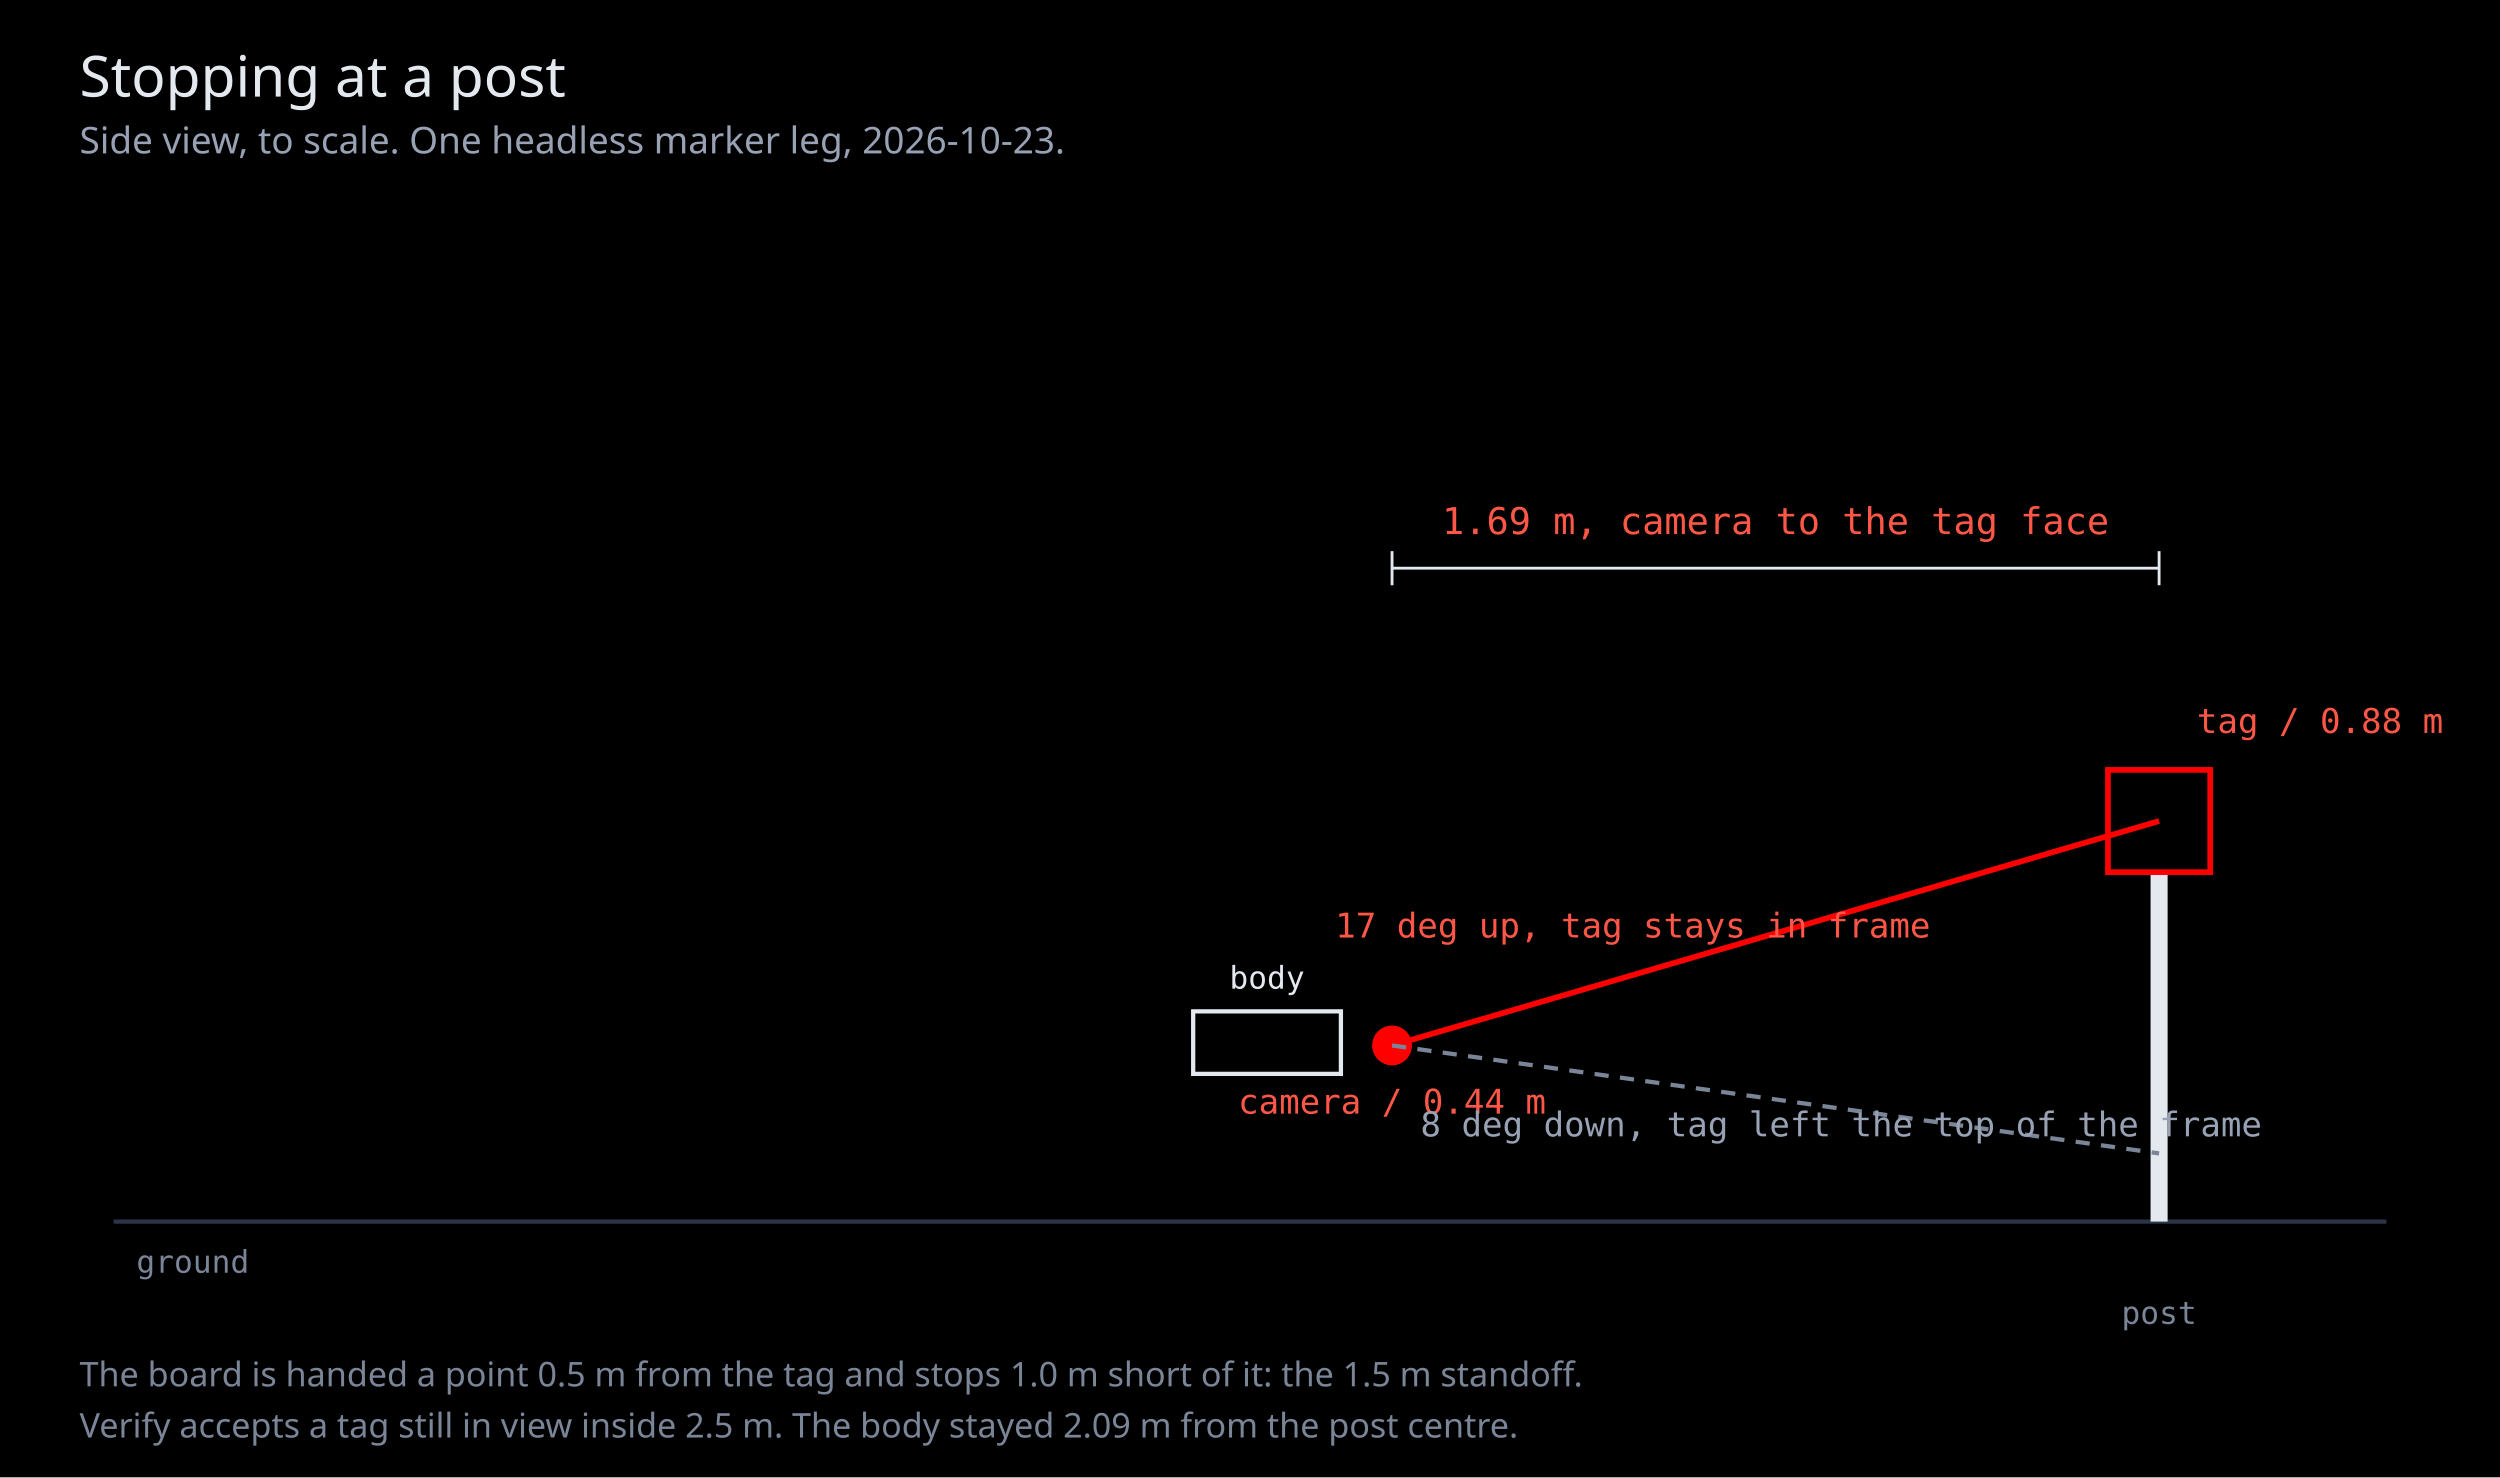
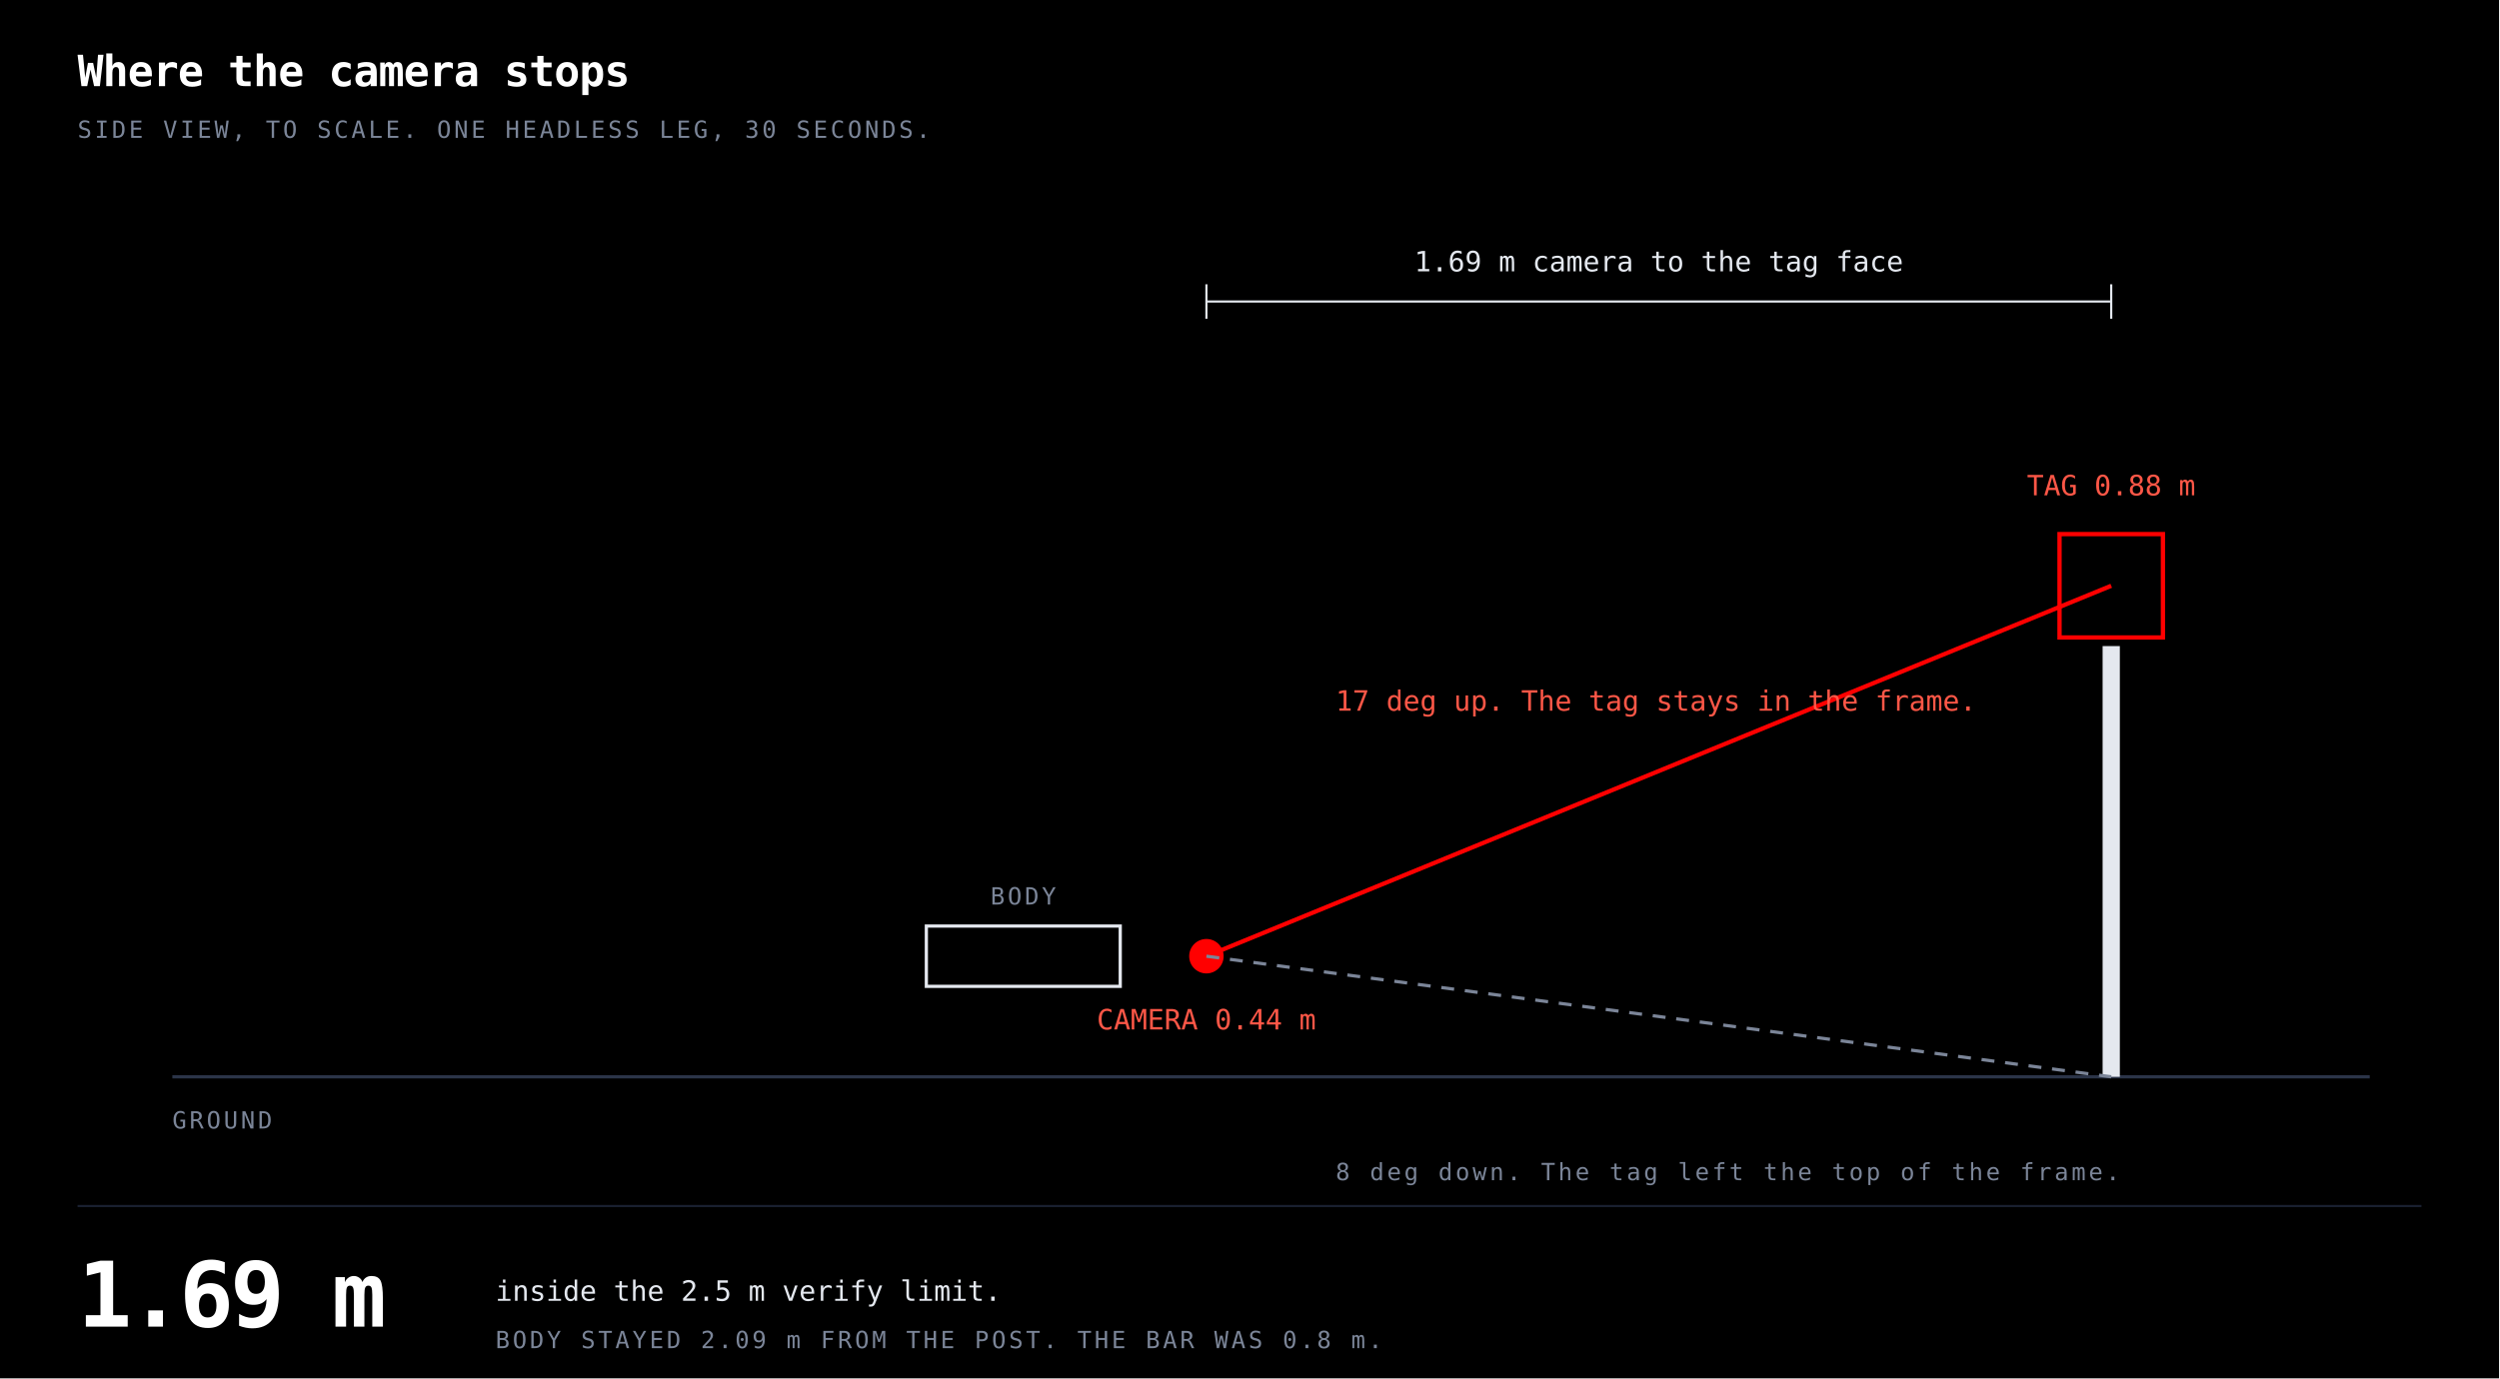
- <svg xmlns="http://www.w3.org/2000/svg" viewBox="0 0 880 520" role="img">
-   <rect width="880" height="520" fill="#000000" />
-   <text x="28" y="34" fill="#e4e8ef" font-family="ui-sans-serif, sans-serif" font-size="20">Stopping at a post</text>
-   <text x="28" y="54" fill="#98a2b4" font-family="ui-sans-serif, sans-serif" font-size="13">Side view, to scale. One headless marker leg, 2026-10-23.</text>
-   <line x1="40" y1="430" x2="840" y2="430" stroke="#2b3448" stroke-width="1.5" />
-   <text x="48" y="448" fill="#7b8598" font-family="ui-monospace, monospace" font-size="11">ground</text>
-   <line x1="760" y1="430" x2="760" y2="307" stroke="#e4e8ef" stroke-width="6" />
-   <rect x="742" y="271" width="36" height="36" fill="#000000" stroke="#ff0000" stroke-width="2" />
-   <text x="860" y="258" text-anchor="end" fill="#ff5747" font-family="ui-monospace, monospace" font-size="12">tag / 0.88 m</text>
-   <text x="760" y="466" text-anchor="middle" fill="#7b8598" font-family="ui-monospace, monospace" font-size="11">post</text>
-   <circle cx="490" cy="368" r="7" fill="#ff0000" />
-   <text x="490" y="392" text-anchor="middle" fill="#ff5747" font-family="ui-monospace, monospace" font-size="12">camera / 0.44 m</text>
-   <rect x="420" y="356" width="52" height="22" fill="none" stroke="#e4e8ef" stroke-width="1.5" />
-   <text x="446" y="348" text-anchor="middle" fill="#e4e8ef" font-family="ui-monospace, monospace" font-size="11">body</text>
-   <line x1="490" y1="368" x2="760" y2="289" stroke="#ff0000" stroke-width="2" />
-   <text x="470" y="330" fill="#ff5747" font-family="ui-monospace, monospace" font-size="12">17 deg up, tag stays in frame</text>
-   <line x1="490" y1="368" x2="760" y2="406" stroke="#7b8598" stroke-width="1.5" stroke-dasharray="5 4" />
-   <text x="500" y="400" fill="#98a2b4" font-family="ui-monospace, monospace" font-size="12">8 deg down, tag left the top of the frame</text>
-   <line x1="490" y1="200" x2="760" y2="200" stroke="#e4e8ef" stroke-width="1" />
-   <line x1="490" y1="194" x2="490" y2="206" stroke="#e4e8ef" />
-   <line x1="760" y1="194" x2="760" y2="206" stroke="#e4e8ef" />
-   <text x="625" y="188" text-anchor="middle" fill="#ff5747" font-family="ui-monospace, monospace" font-size="13">1.69 m, camera to the tag face</text>
-   <text x="28" y="488" fill="#7b8598" font-family="ui-sans-serif, sans-serif" font-size="12">The board is handed a point 0.5 m from the tag and stops 1.0 m short of it: the 1.5 m standoff.</text>
-   <text x="28" y="506" fill="#7b8598" font-family="ui-sans-serif, sans-serif" font-size="12">Verify accepts a tag still in view inside 2.5 m. The body stayed 2.09 m from the post centre.</text>
+ <svg xmlns="http://www.w3.org/2000/svg" viewBox="0 0 1160 640" width="1160" height="640" role="img">
+   <style>
+     text{font-family:Zed Mono,ui-monospace,monospace}
+     .h{font-size:20px;fill:#fff;font-weight:700;letter-spacing:-.02em}
+     .l{font-size:11px;fill:#7b8598;letter-spacing:.12em}
+     .v{font-size:13px;fill:#e4e8ef}
+     .r{font-size:13px;fill:#ff5747}
+     .big{font-size:42px;fill:#fff;font-weight:700;letter-spacing:-.04em}
+   </style>
+   <rect width="1160" height="640" fill="#000" />
+   <text x="36" y="40" class="h">Where the camera stops</text>
+   <text x="36" y="64" class="l">SIDE VIEW, TO SCALE. ONE HEADLESS LEG, 30 SECONDS.</text>
+   <line x1="80" y1="500" x2="1100" y2="500" stroke="#2b3448" stroke-width="1.5" />
+   <text x="80" y="524" class="l">GROUND</text>
+   <line x1="980" y1="500" x2="980" y2="300" stroke="#e4e8ef" stroke-width="8" />
+   <rect x="956" y="248" width="48" height="48" fill="#000" stroke="#ff0000" stroke-width="2" />
+   <text x="980" y="230" text-anchor="middle" class="r">TAG  0.88 m</text>
+   <rect x="430" y="430" width="90" height="28" fill="none" stroke="#e4e8ef" stroke-width="1.5" />
+   <text x="475" y="420" text-anchor="middle" class="l">BODY</text>
+   <circle cx="560" cy="444" r="8" fill="#ff0000" />
+   <text x="560" y="478" text-anchor="middle" class="r">CAMERA  0.44 m</text>
+   <line x1="560" y1="444" x2="980" y2="272" stroke="#ff0000" stroke-width="2" />
+   <text x="620" y="330" class="r">17 deg up. The tag stays in the frame.</text>
+   <line x1="560" y1="444" x2="980" y2="500" stroke="#7b8598" stroke-width="1.5" stroke-dasharray="6 5" />
+   <text x="620" y="548" class="l">8 deg down. The tag left the top of the frame.</text>
+   <line x1="560" y1="140" x2="980" y2="140" stroke="#e4e8ef" />
+   <line x1="560" y1="132" x2="560" y2="148" stroke="#e4e8ef" />
+   <line x1="980" y1="132" x2="980" y2="148" stroke="#e4e8ef" />
+   <text x="770" y="126" text-anchor="middle" class="v">1.69 m   camera to the tag face</text>
+   <line x1="36" y1="560" x2="1124" y2="560" stroke="#1a2030" />
+   <text x="36" y="616" class="big">1.69 m</text>
+   <text x="230" y="604" class="v">inside the 2.5 m verify limit.</text>
+   <text x="230" y="626" class="l">BODY STAYED 2.09 m FROM THE POST. THE BAR WAS 0.8 m.</text>
</svg>
